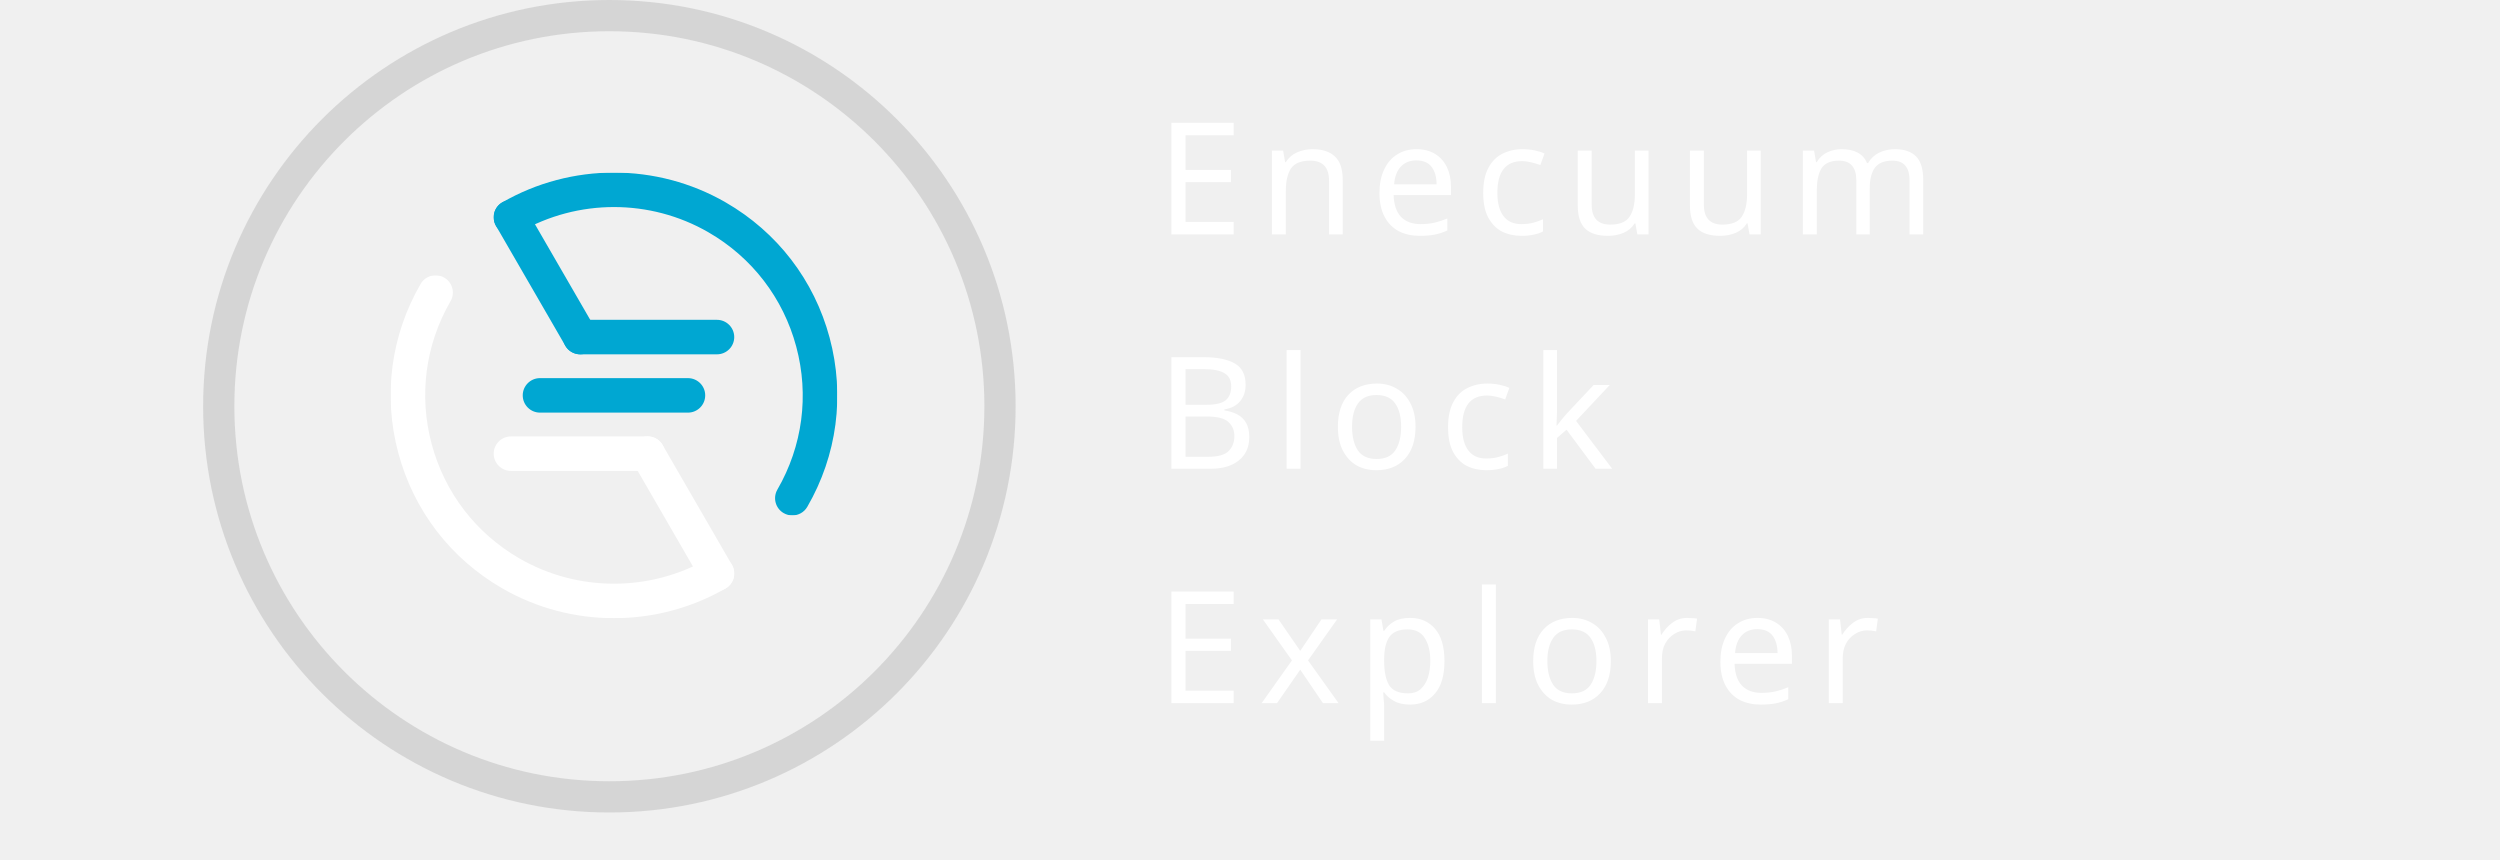
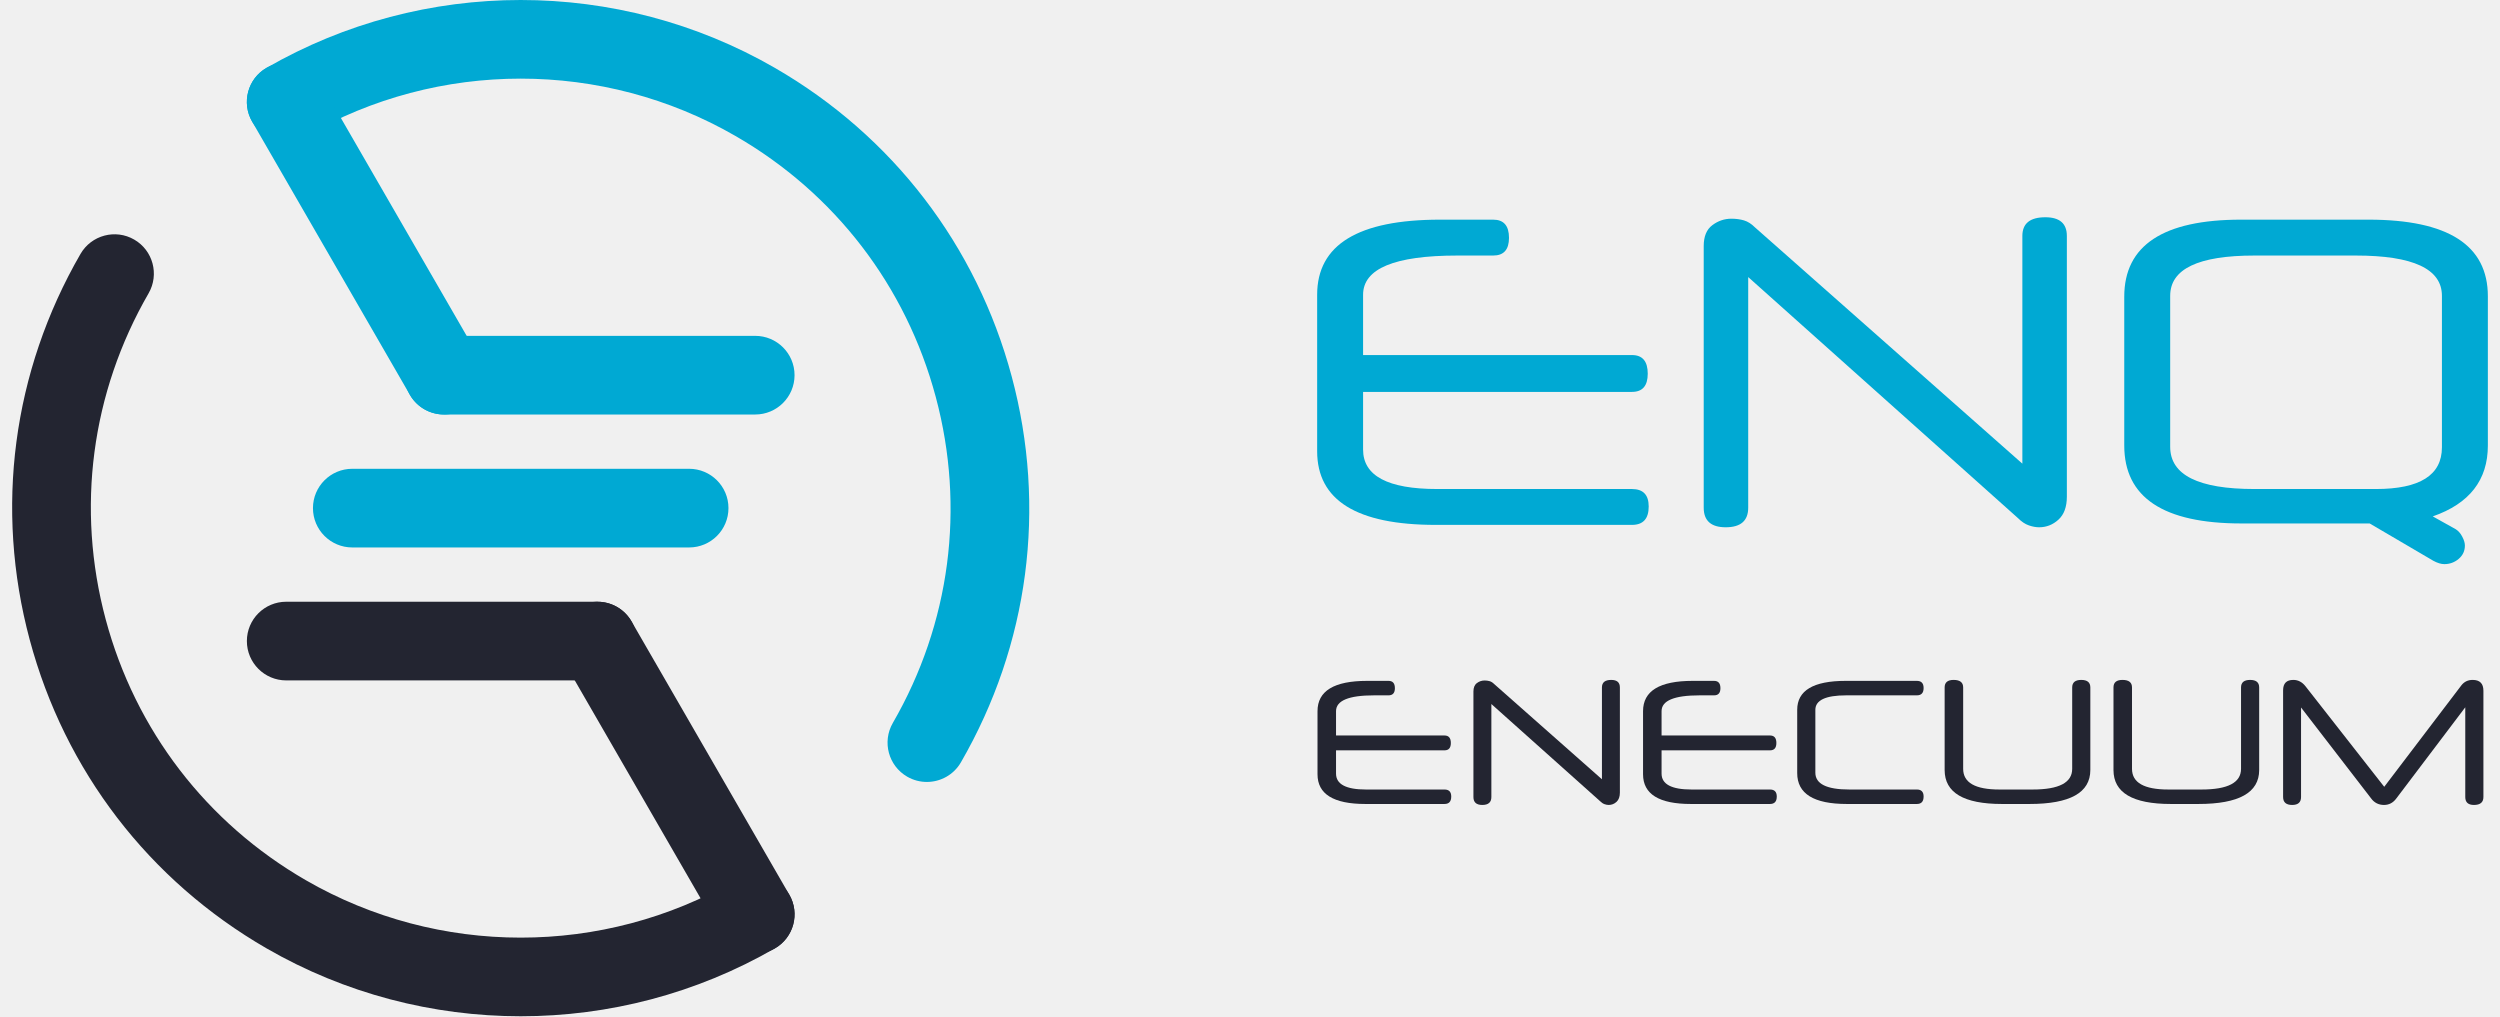
- <svg xmlns="http://www.w3.org/2000/svg" xmlns:xlink="http://www.w3.org/1999/xlink" width="160px" height="55px" viewBox="0 14 160 55" version="1.1">
-   <defs>
-     <polygon id="path-1" points="0.008 0.034 21.999 0.034 21.999 21.977 0.008 21.977" />
-     <polygon id="path-3" points="0 0.03 21.991 0.03 21.991 21.974 0 21.974" />
-   </defs>
-   <g id="Artboard-2" stroke="none" stroke-width="1" fill="none" fill-rule="evenodd">
-     <g id="Group-20" transform="translate(14, 15)">
-       <text id="Enecuum-Block-Explor-Copy" font-family="Neuropol-Regular, Neuropol" font-size="10" font-weight="normal" line-spacing="15" letter-spacing="1" fill="#FFFFFF">
-         <tspan x="60" y="14">Enecuum</tspan>
-         <tspan x="60" y="29">Block</tspan>
-         <tspan x="60" y="44">Explorer</tspan>
-       </text>
-       <g id="Group-32-Copy" transform="translate(11, 10)">
-         <g id="Group">
-           <g id="Group-3" transform="translate(6.589015, 0.010965)">
-             <g id="Fill-1-Clipped">
-               <mask id="mask-2" fill="white">
-                 <use xlink:href="#path-1" />
-               </mask>
-               <g id="path-1" />
-               <path d="M19.12,21.977 C18.933,21.977 18.743,21.93 18.568,21.829 C18.039,21.525 17.859,20.85 18.164,20.322 C19.777,17.532 20.205,14.283 19.37,11.172 C18.535,8.061 16.537,5.461 13.743,3.851 C10.018,1.703 5.391,1.704 1.666,3.851 C1.138,4.155 0.462,3.974 0.156,3.447 C-0.149,2.919 0.032,2.244 0.561,1.939 C2.764,0.669 5.235,0.034 7.705,0.034 C10.175,0.034 12.645,0.669 14.849,1.939 C18.154,3.844 20.518,6.92 21.506,10.601 C22.494,14.282 21.987,18.126 20.078,21.425 C19.874,21.78 19.502,21.977 19.12,21.977" id="Fill-1" fill="#00A7D2" fill-rule="nonzero" mask="url(#mask-2)" />
-             </g>
-           </g>
-           <path d="M19.028,15.408 L9.56,15.408 C8.95,15.408 8.455,14.913 8.455,14.304 C8.455,13.694 8.95,13.2 9.56,13.2 L19.028,13.2 C19.638,13.2 20.133,13.694 20.133,14.304 C20.133,14.913 19.638,15.408 19.028,15.408" id="Fill-4" fill="#00A7D2" fill-rule="nonzero" />
-           <path d="M20.885,11.677 L12.137,11.677 C11.526,11.677 11.031,11.182 11.031,10.573 C11.031,9.964 11.526,9.469 12.137,9.469 L20.885,9.469 C21.495,9.469 21.991,9.964 21.991,10.573 C21.991,11.182 21.495,11.677 20.885,11.677" id="Fill-6" fill="#00A7D2" fill-rule="nonzero" />
-           <path d="M12.138,11.677 C11.756,11.677 11.384,11.479 11.179,11.125 L6.744,3.456 C6.439,2.928 6.62,2.253 7.149,1.948 C7.677,1.644 8.354,1.824 8.659,2.352 L13.094,10.021 C13.399,10.549 13.218,11.224 12.69,11.529 C12.515,11.629 12.325,11.677 12.138,11.677" id="Fill-8" fill="#00A7D2" fill-rule="nonzero" />
-           <path d="M16.451,19.139 L7.703,19.139 C7.092,19.139 6.597,18.644 6.597,18.035 C6.597,17.425 7.092,16.931 7.703,16.931 L16.451,16.931 C17.062,16.931 17.557,17.425 17.557,18.035 C17.557,18.644 17.062,19.139 16.451,19.139" id="Fill-10" fill="#FFFFFF" fill-rule="nonzero" />
-           <path d="M20.887,26.808 C20.505,26.808 20.134,26.61 19.929,26.256 L15.494,18.586 C15.189,18.059 15.37,17.384 15.899,17.079 C16.428,16.774 17.104,16.955 17.409,17.483 L21.844,25.152 C22.149,25.68 21.968,26.355 21.439,26.66 C21.265,26.76 21.075,26.808 20.887,26.808" id="Fill-12" fill="#FFFFFF" fill-rule="nonzero" />
-           <g id="Group-16" transform="translate(0, 6.589668)">
-             <g id="Fill-14-Clipped">
-               <mask id="mask-4" fill="white">
-                 <use xlink:href="#path-3" />
-               </mask>
-               <g id="path-3" />
-               <path d="M14.294,21.974 C11.824,21.974 9.353,21.339 7.15,20.068 C3.845,18.163 1.481,15.087 0.493,11.406 C-0.495,7.726 0.012,3.881 1.92,0.582 C2.226,0.054 2.902,-0.127 3.431,0.178 C3.959,0.483 4.14,1.157 3.835,1.685 C2.222,4.475 1.794,7.724 2.629,10.835 C3.463,13.946 5.462,16.546 8.255,18.157 C11.98,20.304 16.607,20.304 20.332,18.157 C20.862,17.852 21.537,18.033 21.842,18.561 C22.147,19.089 21.967,19.764 21.438,20.069 C19.234,21.338 16.764,21.974 14.294,21.974" id="Fill-14" fill="#FFFFFF" fill-rule="nonzero" mask="url(#mask-4)" />
-             </g>
-           </g>
-         </g>
-       </g>
-       <circle id="Oval-3-Copy" stroke="#979797" stroke-width="2" opacity="0.3" cx="25" cy="25" r="25" />
-     </g>
+ <svg xmlns="http://www.w3.org/2000/svg" xml:space="preserve" width="123px" height="50px" version="1.1" shape-rendering="geometricPrecision" text-rendering="geometricPrecision" image-rendering="optimizeQuality" fill-rule="evenodd" clip-rule="evenodd" viewBox="0 0 1000971 410891">
+   <g id="Слой_x0020_1">
+     <path fill="#00A9D3" d="M369829 316155c-2698,0 -5428,-684 -7933,-2126 -7610,-4397 -10211,-14117 -5822,-21727 23209,-40185 29370,-86997 17354,-131829 -12007,-44815 -40756,-82286 -80941,-105479 -53585,-30940 -120152,-30931 -173729,0 -7602,4381 -17330,1780 -21719,-5822 -4397,-7610 -1787,-17338 5815,-21727 31697,-18297 67235,-27445 102765,-27445 35538,0 71076,9148 102765,27445 47545,27453 81553,71777 95767,124806 14213,53030 6917,108410 -20536,155956 -2947,5105 -8294,7948 -13786,7948z" />
+     <path fill="#00A9D3" d="M273715 221346l-136185 0c-8786,0 -15905,-7119 -15905,-15904 0,-8786 7119,-15905 15905,-15905l136185 0c8786,0 15905,7119 15905,15905 0,8785 -7119,15904 -15905,15904z" />
+     <path fill="#00A9D3" d="M300435 167592l-125845 0c-8786,0 -15904,-7127 -15904,-15905 0,-8777 7118,-15896 15904,-15896l125845 0c8778,0 15905,7119 15905,15896 0,8778 -7127,15905 -15905,15905z" />
+     <path fill="#00A9D3" d="M174606 167592c-5500,0 -10839,-2851 -13786,-7948l-63805 -110504c-4389,-7602 -1780,-17330 5823,-21719 7602,-4381 17330,-1780 21727,5822l63796 110496c4397,7602 1788,17330 -5822,21727 -2497,1442 -5235,2126 -7933,2126z" />
+     <path fill="#232531" d="M236655 275101l-125845 0c-8786,0 -15905,-7127 -15905,-15905 0,-8786 7119,-15905 15905,-15905l125845 0c8786,0 15905,7119 15905,15905 0,8778 -7119,15905 -15905,15905z" />
+     <path fill="#232531" d="M300468 385597c-5501,0 -10840,-2851 -13787,-7957l-63796 -110496c-4389,-7602 -1788,-17330 5822,-21727 7618,-4389 17338,-1780 21719,5830l63796 110496c4389,7602 1788,17331 -5822,21719 -2505,1450 -5235,2135 -7932,2135z" />
+     <path fill="#232531" d="M205627 410891c-35538,0 -71076,-9148 -102773,-27453 -47538,-27453 -81554,-71777 -95759,-124806 -14214,-53029 -6918,-108410 20535,-155956 4397,-7602 14117,-10211 21719,-5814 7602,4389 10211,14109 5823,21719 -23201,40185 -29370,87006 -17355,131829 12007,44823 40757,82278 80941,105479 53586,30948 120144,30948 173729,8 7618,-4397 17330,-1788 21719,5822 4389,7602 1788,17330 -5822,21719 -31689,18297 -67227,27453 -102757,27453z" />
+     <path fill="#00A9D3" fill-rule="nonzero" d="M546207 143554l108708 0c4260,0 6386,2512 6386,7546 0,4904 -2126,7352 -6386,7352l-108708 0 0 23322c0,10630 9994,15945 29981,15945l78727 0c4518,0 6773,2351 6773,7062 0,4961 -2255,7441 -6773,7441l-79307 0c-31986,0 -47972,-9929 -47972,-29788l0 -63249c0,-20245 16566,-30376 49712,-30376l21469 0c4260,0 6386,2456 6386,7353 0,4775 -2126,7159 -6386,7159l-14503 0c-25408,0 -38107,5291 -38107,15864l0 24369z" />
+     <path fill="#00A9D3" fill-rule="nonzero" d="M830754 200811c0,4131 -1136,7224 -3391,9285 -2255,2062 -4864,3093 -7835,3093 -1289,0 -2674,-258 -4156,-773 -1482,-508 -2931,-1482 -4348,-2900l-109103 -97490 0 93238c0,5283 -3028,7925 -9092,7925 -5935,0 -8899,-2642 -8899,-7925l0 -105809c0,-3873 1160,-6676 3487,-8415 2319,-1748 4896,-2617 7731,-2617 1804,0 3487,233 5033,676 1546,459 3028,1393 4446,2811l108136 95557 0 -92079c0,-5025 3092,-7545 9285,-7545 5798,0 8706,2520 8706,7545l0 105423z" />
+     <path fill="#00A9D3" fill-rule="nonzero" d="M1000971 180147c0,13932 -7425,23475 -22275,28637l9318 5210c1030,644 1900,1643 2609,2996 709,1345 1063,2536 1063,3567 0,2191 -838,3994 -2513,5412 -1675,1409 -3616,2118 -5806,2118 -1288,0 -2770,-451 -4445,-1353l-25730 -15092 -51837 0c-31601,0 -47393,-10509 -47393,-31527l0 -60157c0,-20760 15752,-31149 47264,-31149l51515 0c32156,0 48230,10324 48230,30964l0 60374zm-18570 -60543l0 0c0,-10855 -11605,-16283 -34814,-16283l-41014 0c-22693,0 -34040,5428 -34040,16283l0 61058c0,11371 11347,17057 34040,17057l49132 0c17797,0 26696,-5621 26696,-16863l0 -61252z" />
+     <path fill="#232531" fill-rule="nonzero" d="M535271 297367l43849 0c1715,0 2569,1015 2569,3044 0,1973 -854,2964 -2569,2964l-43849 0 0 9406c0,4284 4026,6434 12095,6434l31754 0c1820,0 2730,950 2730,2843 0,2005 -910,3004 -2730,3004l-31987 0c-12901,0 -19352,-4003 -19352,-12015l0 -25513c0,-8165 6684,-12248 20052,-12248l8658 0c1715,0 2576,990 2576,2963 0,1925 -861,2891 -2576,2891l-5847 0c-10252,0 -15373,2134 -15373,6394l0 9833z" />
+     <path fill="#232531" fill-rule="nonzero" d="M650035 320463c0,1659 -451,2908 -1361,3745 -910,830 -1965,1248 -3165,1248 -515,0 -1079,-104 -1675,-314 -596,-209 -1184,-596 -1756,-1167l-44002 -39324 0 37600c0,2134 -1224,3205 -3672,3205 -2391,0 -3583,-1071 -3583,-3205l0 -42673c0,-1562 467,-2690 1401,-3390 934,-709 1981,-1055 3125,-1055 724,0 1401,88 2029,274 620,177 1216,555 1796,1127l43607 38542 0 -37133c0,-2029 1248,-3044 3745,-3044 2343,0 3511,1015 3511,3044l0 42520z" />
+     <path fill="#232531" fill-rule="nonzero" d="M666890 297367l43841 0c1723,0 2577,1015 2577,3044 0,1973 -854,2964 -2577,2964l-43841 0 0 9406c0,4284 4026,6434 12088,6434l31753 0c1820,0 2738,950 2738,2843 0,2005 -918,3004 -2738,3004l-31987 0c-12901,0 -19343,-4003 -19343,-12015l0 -25513c0,-8165 6676,-12248 20044,-12248l8665 0c1715,0 2577,990 2577,2963 0,1925 -862,2891 -2577,2891l-5855 0c-10243,0 -15365,2134 -15365,6394l0 9833z" />
+     <path fill="#232531" fill-rule="nonzero" d="M741550 281140c-8319,0 -12482,1957 -12482,5863l0 25407c0,4534 4574,6805 13730,6805l27308 0c1820,0 2730,950 2730,2843 0,2005 -910,3004 -2730,3004l-28323 0c-13368,0 -20052,-4156 -20052,-12483l0 -25592c0,-7796 6531,-11701 19585,-11701l28790 0c1820,0 2730,966 2730,2891 0,1973 -910,2963 -2730,2963l-28556 0z" />
+     <path fill="#232531" fill-rule="nonzero" d="M840248 311331c0,9157 -8190,13731 -24578,13731l-11153 0c-15454,0 -23177,-4574 -23177,-13731l0 -33388c0,-2029 1208,-3044 3632,-3044 2569,0 3857,1015 3857,3044l0 32905c0,5581 4880,8367 14641,8367l13473 0c10646,0 15969,-2786 15969,-8367l0 -32905c0,-2029 1224,-3044 3664,-3044 2448,0 3672,1015 3672,3044l0 33388z" />
+     <path fill="#232531" fill-rule="nonzero" d="M908514 311331c0,9157 -8190,13731 -24578,13731l-11154 0c-15445,0 -23176,-4574 -23176,-13731l0 -33388c0,-2029 1208,-3044 3632,-3044 2569,0 3857,1015 3857,3044l0 32905c0,5581 4880,8367 14649,8367l13472 0c10638,0 15962,-2786 15962,-8367l0 -32905c0,-2029 1224,-3044 3672,-3044 2440,0 3664,1015 3664,3044l0 33388z" />
+     <path fill="#232531" fill-rule="nonzero" d="M999175 322251c0,2134 -1280,3205 -3825,3205 -2343,0 -3511,-1071 -3511,-3205l0 -36279 -27856 36827c-1296,1771 -2963,2657 -4993,2657 -2182,0 -3921,-886 -5226,-2657l-28323 -36746 0 36198c0,2134 -1191,3205 -3583,3205 -2448,0 -3672,-1071 -3672,-3205l0 -43140c0,-2811 1377,-4212 4139,-4212 1925,0 3559,854 4912,2569l31834 40652 31206 -41038c1143,-1458 2657,-2183 4525,-2183 2916,0 4373,1458 4373,4365l0 42987z" />
  </g>
</svg>
